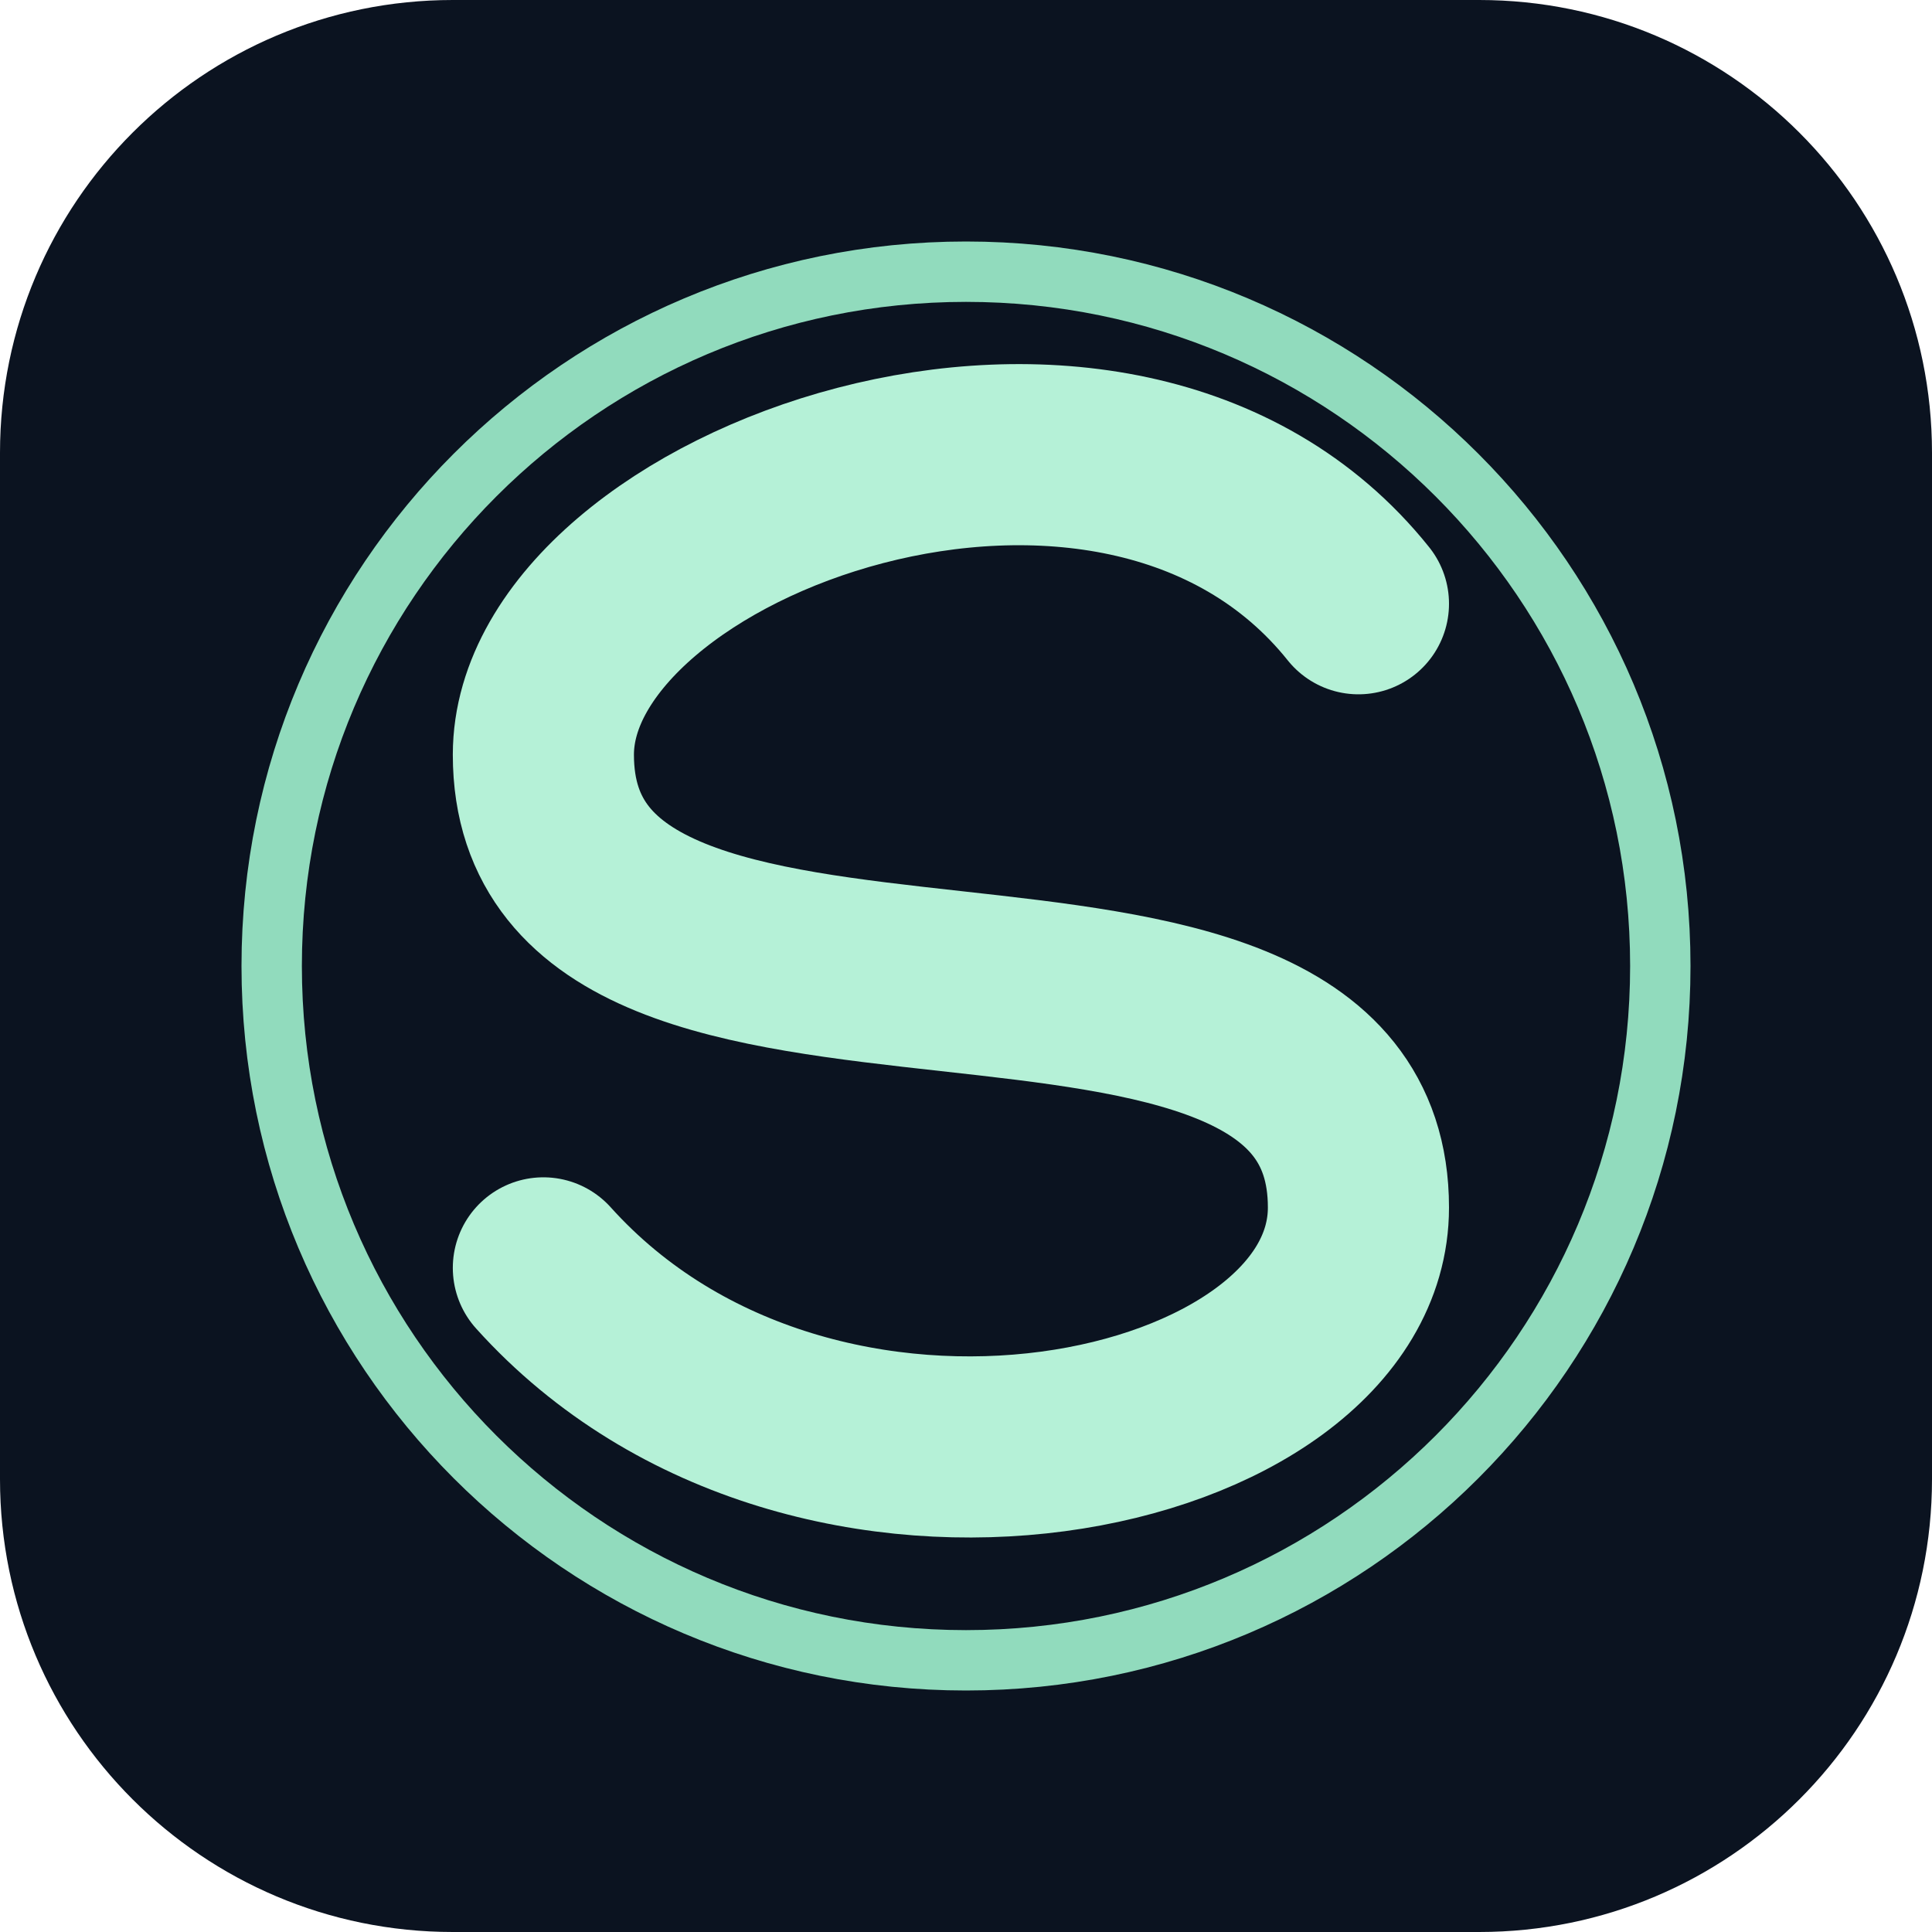
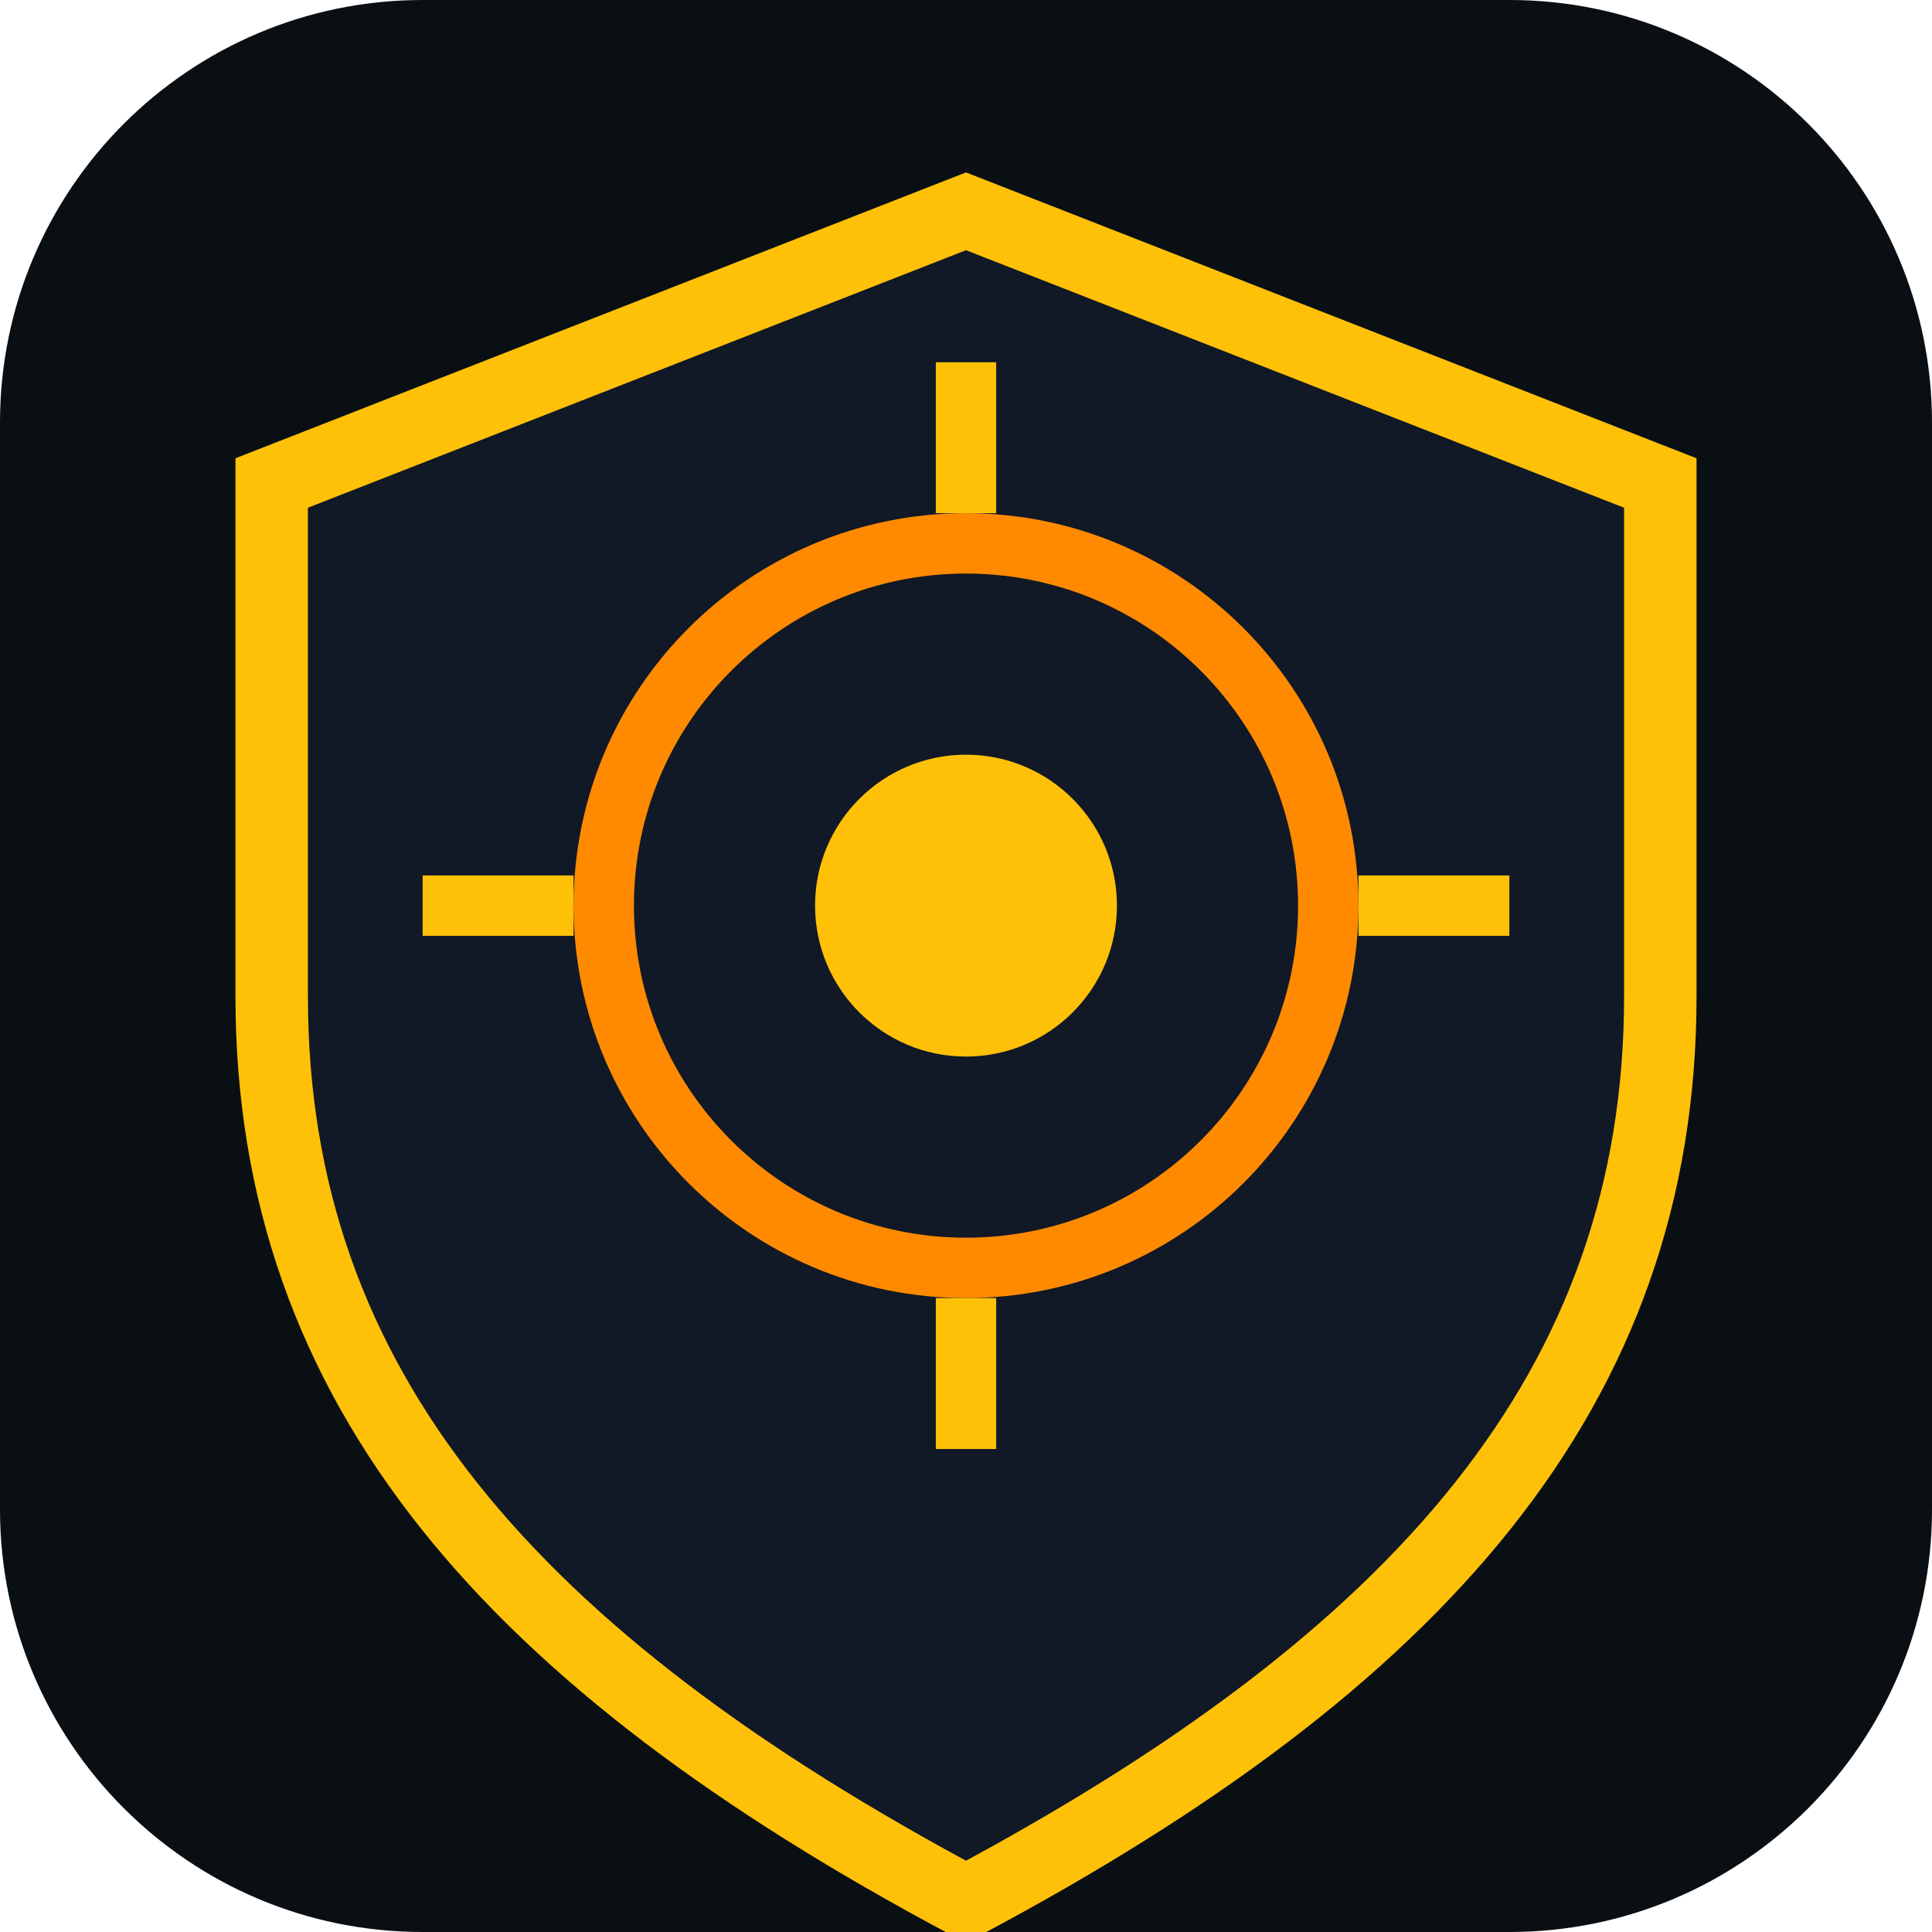
<svg xmlns="http://www.w3.org/2000/svg" viewBox="0 0 64 64">
-   <rect width="64" height="64" rx="15" fill="#0b1320" />
-   <circle cx="32" cy="32" r="23" fill="none" stroke="#91dbbd" stroke-width="2" />
-   <path d="M45 20c-8-10-27-3-27 5 0 12 27 3 27 15 0 8-18 12-27 2" stroke="#b5f1d7" stroke-width="6" stroke-linecap="round" fill="none" />
+   <rect width="64" height="64" rx="14" fill="#0A0F14" />
+   <path d="M32 7 55 16v17c0 13-8 22-23 30C17 55 9 46 9 33V16L32 7Z" fill="#111826" stroke="#FFC107" stroke-width="2.4" />
+   <circle cx="32" cy="30" r="12" fill="none" stroke="#FF8A00" stroke-width="2" />
+   <circle cx="32" cy="30" r="5" fill="#FFC107" />
+   <path d="M32 12v5M32 43v5M14 30h5m26 0h5" stroke="#FFC107" stroke-width="2" />
</svg>
